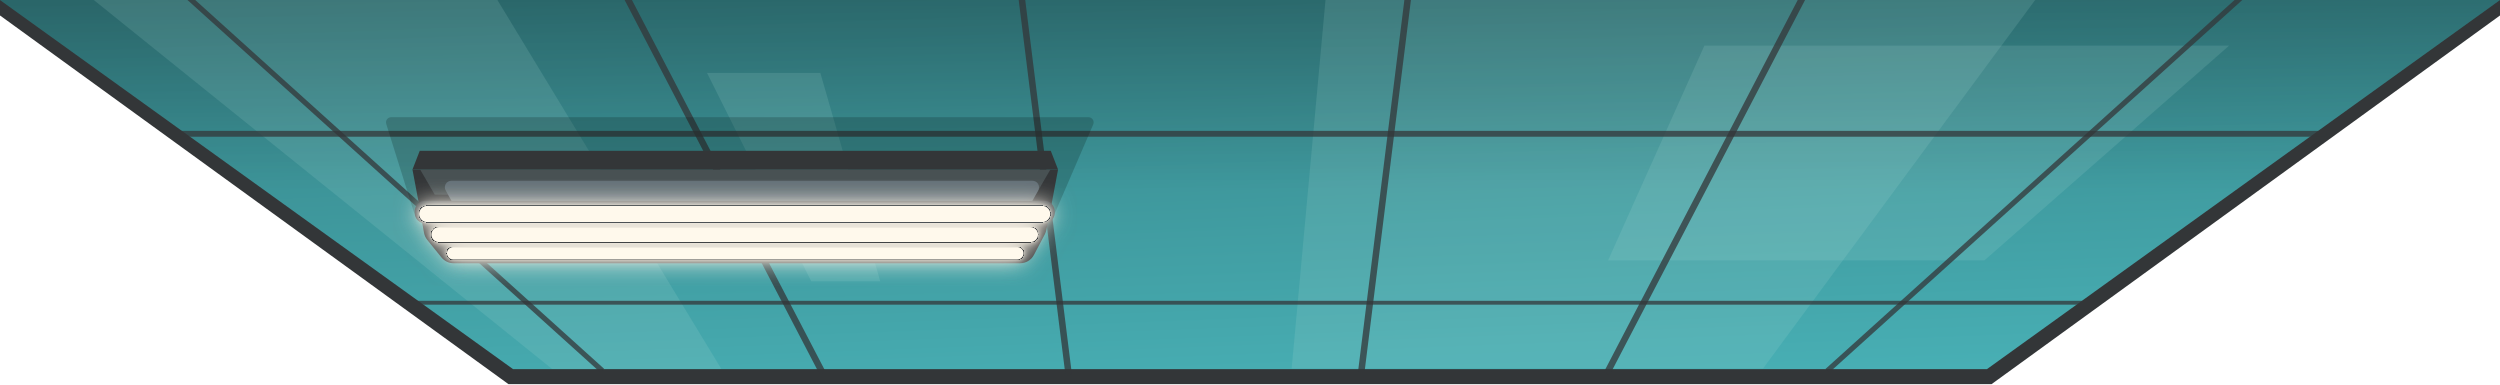
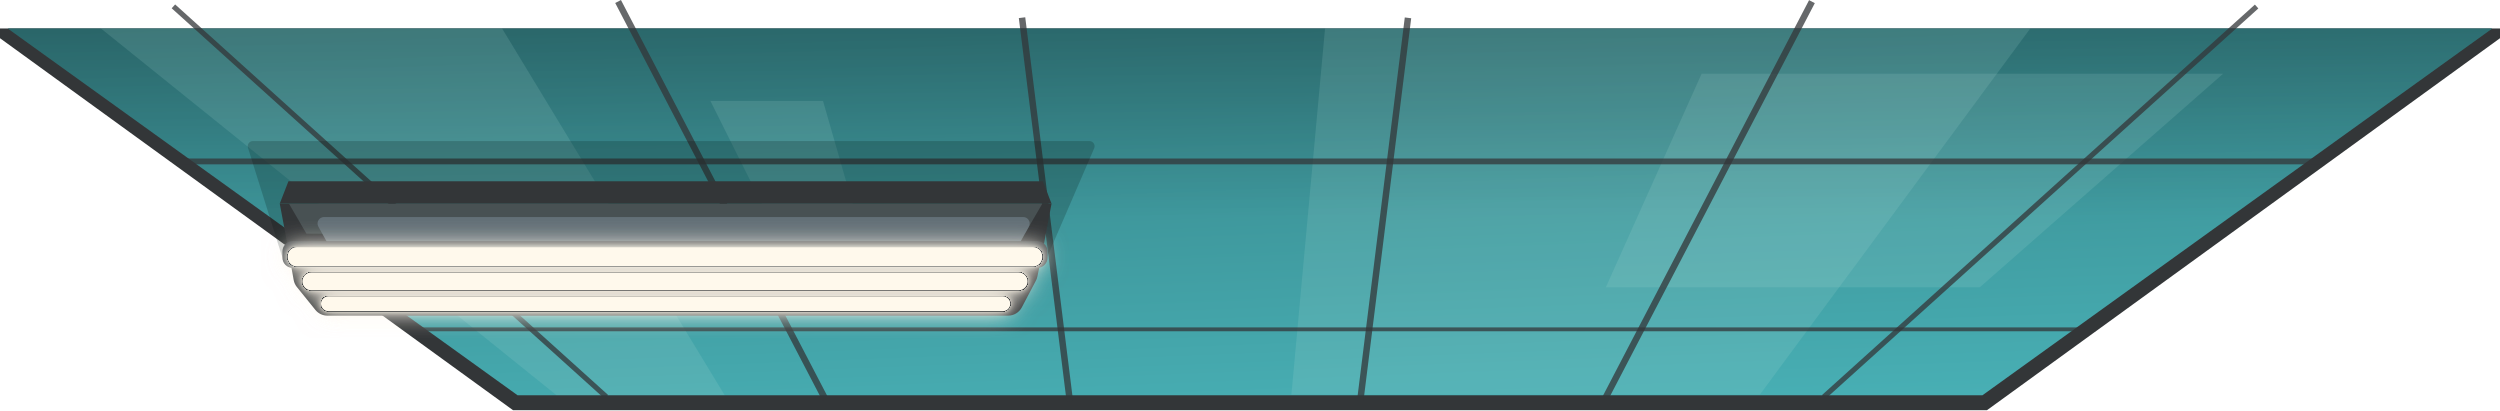
- <svg xmlns="http://www.w3.org/2000/svg" width="1920" height="295" viewBox="0 0 1920 295" fill="none">
-   <path d="M390.463 295L-6 7.527V0H1926V7.527L1529.54 295H390.463Z" fill="#333638" />
-   <path d="M0 0H1920L1526 283.48H394L0 0Z" fill="url(#paint0_linear_218_94)" />
-   <path d="M0 0H1920L1526 283.48H394L0 0Z" fill="url(#paint1_linear_218_94)" fill-opacity="0.2" />
-   <path d="M1018 0H1563L1354 283H992L1018 0Z" fill="#ADE0DB" fill-opacity="0.15" />
-   <path d="M1309 35H1712L1524 200H1235L1309 35Z" fill="#ADE0DB" fill-opacity="0.15" />
-   <path d="M630.021 56H543L623 216H676L630.021 56Z" fill="#ADE0DB" fill-opacity="0.15" />
-   <path d="M382 0H72L424 283.365H554L382 0Z" fill="#ADE0DB" fill-opacity="0.15" />
-   <rect x="129.349" y="-18.57" width="450.591" height="4" transform="rotate(42.0487 129.349 -18.5704)" fill="#333638" fill-opacity="0.75" />
-   <rect x="473.87" y="-22" width="347.084" height="5" transform="rotate(62.477 473.87 -22)" fill="#333638" fill-opacity="0.75" />
-   <rect x="818.311" y="288.423" width="298.746" height="5" transform="rotate(-97.1077 818.311 288.423)" fill="#333638" fill-opacity="0.75" />
-   <rect width="450.591" height="4" transform="matrix(-0.742576 0.669762 0.669762 0.742576 1736.57 -18.4435)" fill="#333638" fill-opacity="0.75" />
-   <rect width="347.084" height="5" transform="matrix(-0.462104 0.886826 0.886826 0.462104 1392.05 -21.873)" fill="#333638" fill-opacity="0.75" />
-   <rect width="298.746" height="5" transform="matrix(0.123735 -0.992315 -0.992315 -0.123735 1047.61 288.55)" fill="#333638" fill-opacity="0.75" />
-   <rect width="1653" height="4.5" transform="matrix(1 0 0 -1 134 105)" fill="#333638" fill-opacity="0.75" />
-   <rect width="1297.77" height="3" transform="matrix(1 4.88633e-06 4.88633e-06 -1 310.901 234)" fill="#333638" fill-opacity="0.75" />
-   <path d="M296.628 95.196C295.821 92.62 297.745 90 300.445 90H835.915C838.792 90 840.728 92.945 839.588 95.586L810.452 163.051C809.819 164.516 808.376 165.465 806.78 165.465H321.584C319.836 165.465 318.29 164.33 317.767 162.661L296.628 95.196Z" fill="#01120C" fill-opacity="0.2" />
-   <path d="M322.355 115.829H807.007L812.591 130.197H316.771L322.355 115.829Z" fill="#333638" />
-   <path d="M316.771 130.197H812.591L807.007 159.89H322.355L316.771 130.197Z" fill="#333638" />
-   <path d="M322.755 130.339H806.607L795.458 149.496H333.904L322.755 130.339Z" fill="#485153" />
-   <path d="M324.452 172.249C323.123 164.887 328.78 158.117 336.261 158.117H792.685C800.303 158.117 805.992 165.123 804.429 172.579L803.533 176.855C803.303 177.949 802.923 179.005 802.401 179.993L794.071 195.779C791.994 199.715 787.909 202.178 783.458 202.178H564.681H348.376C344.75 202.178 341.319 200.539 339.041 197.719L328.104 184.179C326.838 182.613 325.987 180.753 325.629 178.771L324.452 172.249Z" fill="#333638" />
-   <path d="M342.286 146.251C340.428 142.919 342.838 138.817 346.653 138.817H792.967C796.782 138.817 799.192 142.919 797.335 146.251L792.232 155.408C791.349 156.992 789.677 157.974 787.864 157.974H351.756C349.943 157.974 348.271 156.992 347.389 155.408L342.286 146.251Z" fill="#637077" />
-   <rect x="318.481" y="154.285" width="491.545" height="17.241" rx="8" fill="#40464A" />
-   <g filter="url(#filter0_ddddd_218_94)">
-     <rect x="343.272" y="189.726" width="442.818" height="9.579" rx="4.789" fill="#FFF9EC" />
-     <rect x="331.304" y="174.4" width="465.899" height="11.494" rx="5.747" fill="#FFF9EC" />
-     <rect x="321.9" y="158.117" width="484.706" height="12.452" rx="6.226" fill="#FFF9EC" />
+ <svg xmlns="http://www.w3.org/2000/svg" width="1932" height="317" viewBox="0 0 1932 317" fill="none">
+   <path d="M396.463 317L0 29.527V22H1932V29.527L1535.54 317H396.463Z" fill="#333638" />
+   <path d="M6 22H1926L1532 305.48H400L6 22Z" fill="url(#paint0_linear_2050_2)" />
+   <path d="M6 22H1926L1532 305.48H400L6 22Z" fill="url(#paint1_linear_2050_2)" fill-opacity="0.2" />
+   <path d="M1024 22H1569L1360 305H998L1024 22Z" fill="#ADE0DB" fill-opacity="0.15" />
+   <path d="M1315 57H1718L1530 222H1241L1315 57Z" fill="#ADE0DB" fill-opacity="0.15" />
+   <path d="M636.021 78H549L629 238H682L636.021 78Z" fill="#ADE0DB" fill-opacity="0.15" />
+   <path d="M388 22H78L430 305.365H560L388 22Z" fill="#ADE0DB" fill-opacity="0.15" />
+   <rect x="135.349" y="3.43" width="450.591" height="4" transform="rotate(42.0487 135.349 3.42957)" fill="#333638" fill-opacity="0.75" />
+   <rect x="479.87" width="347.084" height="5" transform="rotate(62.477 479.87 0)" fill="#333638" fill-opacity="0.75" />
+   <rect x="824.311" y="310.423" width="298.746" height="5" transform="rotate(-97.1077 824.311 310.423)" fill="#333638" fill-opacity="0.75" />
+   <rect width="450.591" height="4" transform="matrix(-0.742576 0.669762 0.669762 0.742576 1742.57 3.55652)" fill="#333638" fill-opacity="0.75" />
+   <rect width="347.084" height="5" transform="matrix(-0.462104 0.886826 0.886826 0.462104 1398.05 0.126953)" fill="#333638" fill-opacity="0.75" />
+   <rect width="298.746" height="5" transform="matrix(0.123735 -0.992315 -0.992315 -0.123735 1053.61 310.55)" fill="#333638" fill-opacity="0.75" />
+   <rect width="1653" height="4.5" transform="matrix(1 0 0 -1 140 127)" fill="#333638" fill-opacity="0.75" />
+   <rect width="1297.77" height="3" transform="matrix(1 4.88633e-06 4.88633e-06 -1 316.901 256)" fill="#333638" fill-opacity="0.75" />
+   <path d="M191.628 114.196C190.821 111.62 192.745 109 195.445 109H841.915C844.792 109 846.728 111.945 845.588 114.586L809.838 197.365C809.206 198.83 807.762 199.779 806.166 199.779H221.382C219.634 199.779 218.088 198.644 217.565 196.975L191.628 114.196Z" fill="#01120C" fill-opacity="0.2" />
+   <path d="M222.906 140.071H805.906L812.623 157.354H216.189L222.906 140.071Z" fill="#333638" />
+   <path d="M216.189 157.353H812.623L805.906 193.072H222.906L216.189 157.353Z" fill="#333638" />
+   <path d="M223.387 157.525H805.425L792.014 180.57H236.798L223.387 157.525Z" fill="#485153" />
+   <path d="M224.911 205.072C223.581 197.71 229.239 190.939 236.72 190.939H791.676C799.294 190.939 804.984 197.946 803.42 205.402L801.657 213.814C801.427 214.908 801.046 215.964 800.525 216.953L789.66 237.542C787.583 241.478 783.497 243.942 779.047 243.942H514.406H253.043C249.418 243.942 245.987 242.303 243.709 239.482L229.43 221.806C228.164 220.239 227.313 218.379 226.955 216.398L224.911 205.072Z" fill="#333638" />
+   <path d="M246.04 175.158C244.183 171.825 246.593 167.724 250.408 167.724H790.744C794.559 167.724 796.969 171.825 795.112 175.158L787.842 188.202C786.959 189.786 785.288 190.768 783.475 190.768H257.677C255.864 190.768 254.193 189.786 253.31 188.202L246.04 175.158Z" fill="#637077" />
+   <rect x="218.246" y="186.33" width="591.292" height="20.74" rx="8" fill="#40464A" />
+   <g filter="url(#filter0_ddddd_2050_2)">
+     <rect x="248.067" y="228.963" width="532.677" height="11.522" rx="5.761" fill="#FFF9EC" />
+     <rect x="233.671" y="210.527" width="560.442" height="13.827" rx="6.913" fill="#FFF9EC" />
+     <rect x="222.359" y="190.939" width="583.065" height="14.979" rx="7" fill="#FFF9EC" />
  </g>
  <defs>
-     <filter id="filter0_ddddd_218_94" x="301.9" y="138.117" width="524.706" height="81.188" filterUnits="userSpaceOnUse" color-interpolation-filters="sRGB">
+     <filter id="filter0_ddddd_2050_2" x="202.359" y="170.939" width="623.065" height="89.546" filterUnits="userSpaceOnUse" color-interpolation-filters="sRGB">
      <feFlood flood-opacity="0" result="BackgroundImageFix" />
      <feColorMatrix in="SourceAlpha" type="matrix" values="0 0 0 0 0 0 0 0 0 0 0 0 0 0 0 0 0 0 127 0" result="hardAlpha" />
      <feOffset />
      <feGaussianBlur stdDeviation="1.5" />
      <feComposite in2="hardAlpha" operator="out" />
      <feColorMatrix type="matrix" values="0 0 0 0 1 0 0 0 0 0.976 0 0 0 0 0.925 0 0 0 0.25 0" />
-       <feBlend mode="normal" in2="BackgroundImageFix" result="effect1_dropShadow_218_94" />
+       <feBlend mode="normal" in2="BackgroundImageFix" result="effect1_dropShadow_2050_2" />
      <feColorMatrix in="SourceAlpha" type="matrix" values="0 0 0 0 0 0 0 0 0 0 0 0 0 0 0 0 0 0 127 0" result="hardAlpha" />
      <feOffset />
      <feGaussianBlur stdDeviation="10" />
      <feComposite in2="hardAlpha" operator="out" />
      <feColorMatrix type="matrix" values="0 0 0 0 1 0 0 0 0 0.976 0 0 0 0 0.925 0 0 0 0.25 0" />
-       <feBlend mode="normal" in2="effect1_dropShadow_218_94" result="effect2_dropShadow_218_94" />
+       <feBlend mode="normal" in2="effect1_dropShadow_2050_2" result="effect2_dropShadow_2050_2" />
      <feColorMatrix in="SourceAlpha" type="matrix" values="0 0 0 0 0 0 0 0 0 0 0 0 0 0 0 0 0 0 127 0" result="hardAlpha" />
      <feOffset />
      <feGaussianBlur stdDeviation="10" />
      <feComposite in2="hardAlpha" operator="out" />
      <feColorMatrix type="matrix" values="0 0 0 0 1 0 0 0 0 0.976 0 0 0 0 0.925 0 0 0 0.5 0" />
-       <feBlend mode="normal" in2="effect2_dropShadow_218_94" result="effect3_dropShadow_218_94" />
+       <feBlend mode="normal" in2="effect2_dropShadow_2050_2" result="effect3_dropShadow_2050_2" />
      <feColorMatrix in="SourceAlpha" type="matrix" values="0 0 0 0 0 0 0 0 0 0 0 0 0 0 0 0 0 0 127 0" result="hardAlpha" />
      <feOffset />
      <feGaussianBlur stdDeviation="7.5" />
      <feComposite in2="hardAlpha" operator="out" />
      <feColorMatrix type="matrix" values="0 0 0 0 1 0 0 0 0 0.976 0 0 0 0 0.925 0 0 0 0.75 0" />
-       <feBlend mode="normal" in2="effect3_dropShadow_218_94" result="effect4_dropShadow_218_94" />
+       <feBlend mode="normal" in2="effect3_dropShadow_2050_2" result="effect4_dropShadow_2050_2" />
      <feColorMatrix in="SourceAlpha" type="matrix" values="0 0 0 0 0 0 0 0 0 0 0 0 0 0 0 0 0 0 127 0" result="hardAlpha" />
      <feOffset />
      <feGaussianBlur stdDeviation="2.5" />
      <feComposite in2="hardAlpha" operator="out" />
      <feColorMatrix type="matrix" values="0 0 0 0 1 0 0 0 0 0.976 0 0 0 0 0.925 0 0 0 0.75 0" />
-       <feBlend mode="normal" in2="effect4_dropShadow_218_94" result="effect5_dropShadow_218_94" />
-       <feBlend mode="normal" in="SourceGraphic" in2="effect5_dropShadow_218_94" result="shape" />
+       <feBlend mode="normal" in2="effect4_dropShadow_2050_2" result="effect5_dropShadow_2050_2" />
+       <feBlend mode="normal" in="SourceGraphic" in2="effect5_dropShadow_2050_2" result="shape" />
    </filter>
-     <linearGradient id="paint0_linear_218_94" x1="960" y1="603.845" x2="927.798" y2="-243.313" gradientUnits="userSpaceOnUse">
+     <linearGradient id="paint0_linear_2050_2" x1="966" y1="625.845" x2="933.798" y2="-221.313" gradientUnits="userSpaceOnUse">
      <stop offset="0.13" stop-color="#53CAD0" />
      <stop offset="1" stop-color="#286164" />
    </linearGradient>
-     <linearGradient id="paint1_linear_218_94" x1="960" y1="283.48" x2="960" y2="0" gradientUnits="userSpaceOnUse">
+     <linearGradient id="paint1_linear_2050_2" x1="966" y1="305.48" x2="966" y2="22" gradientUnits="userSpaceOnUse">
      <stop offset="0.486" stop-opacity="0" />
      <stop offset="1" />
    </linearGradient>
  </defs>
</svg>
